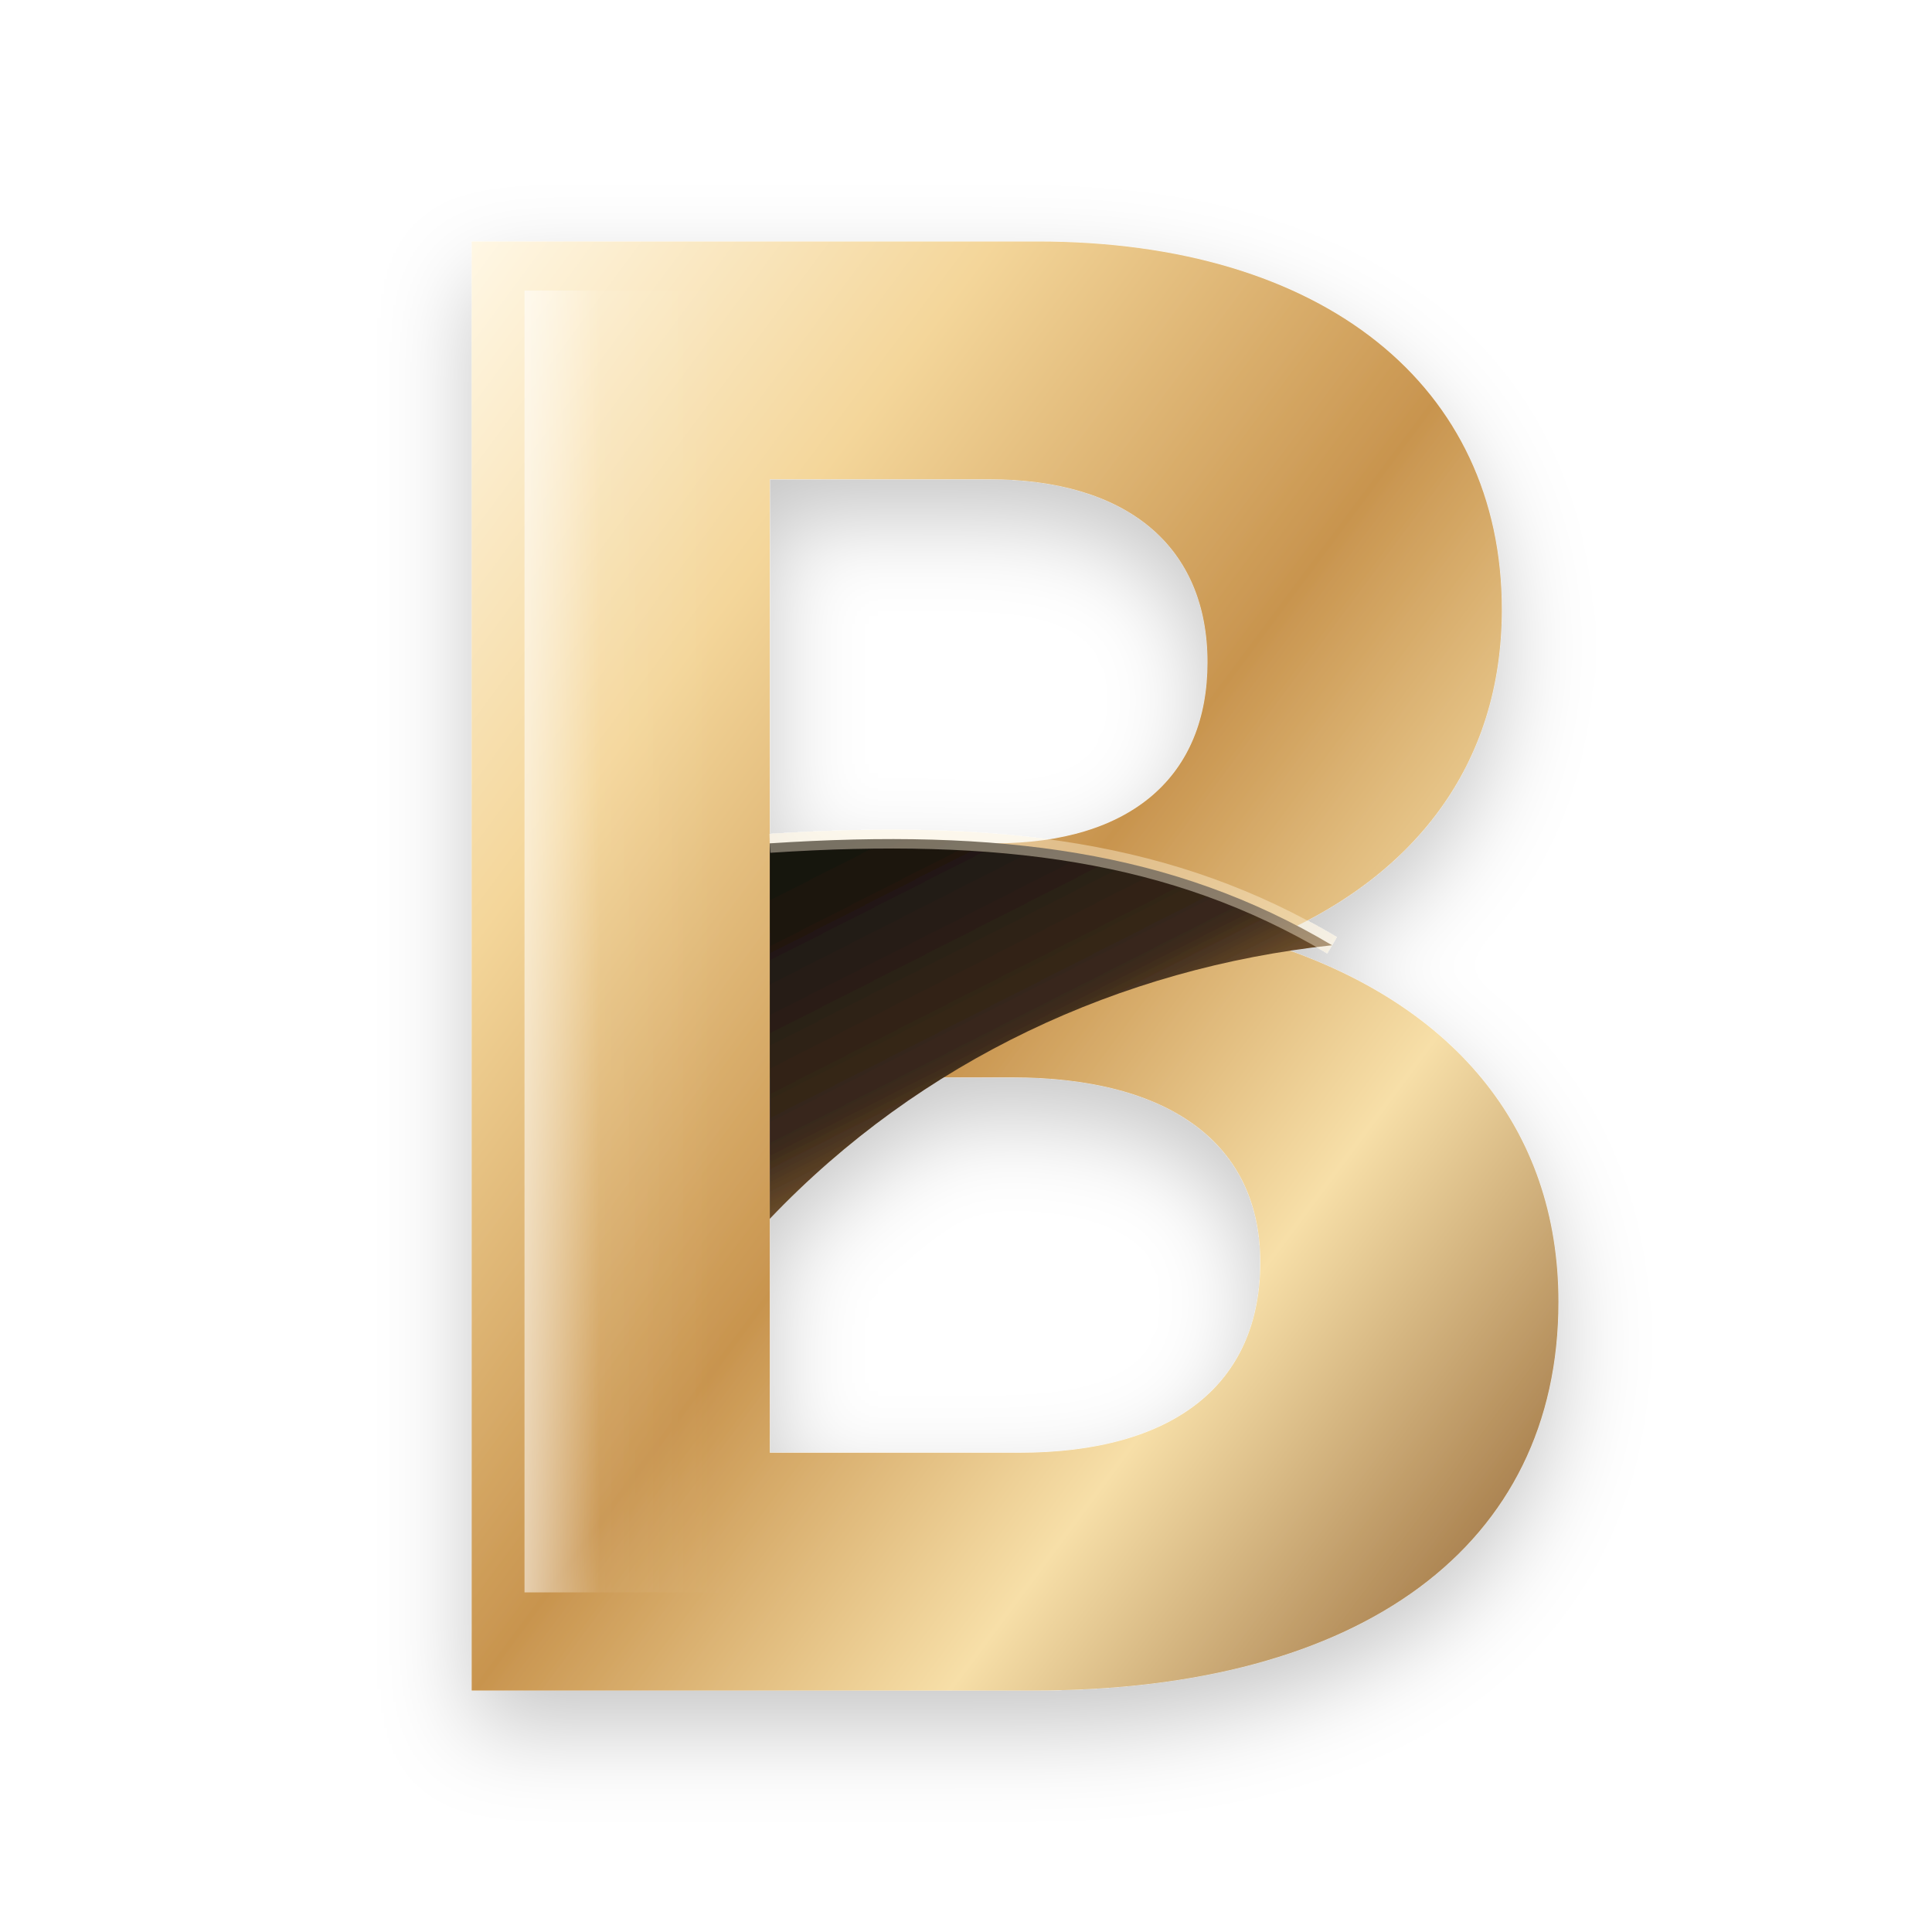
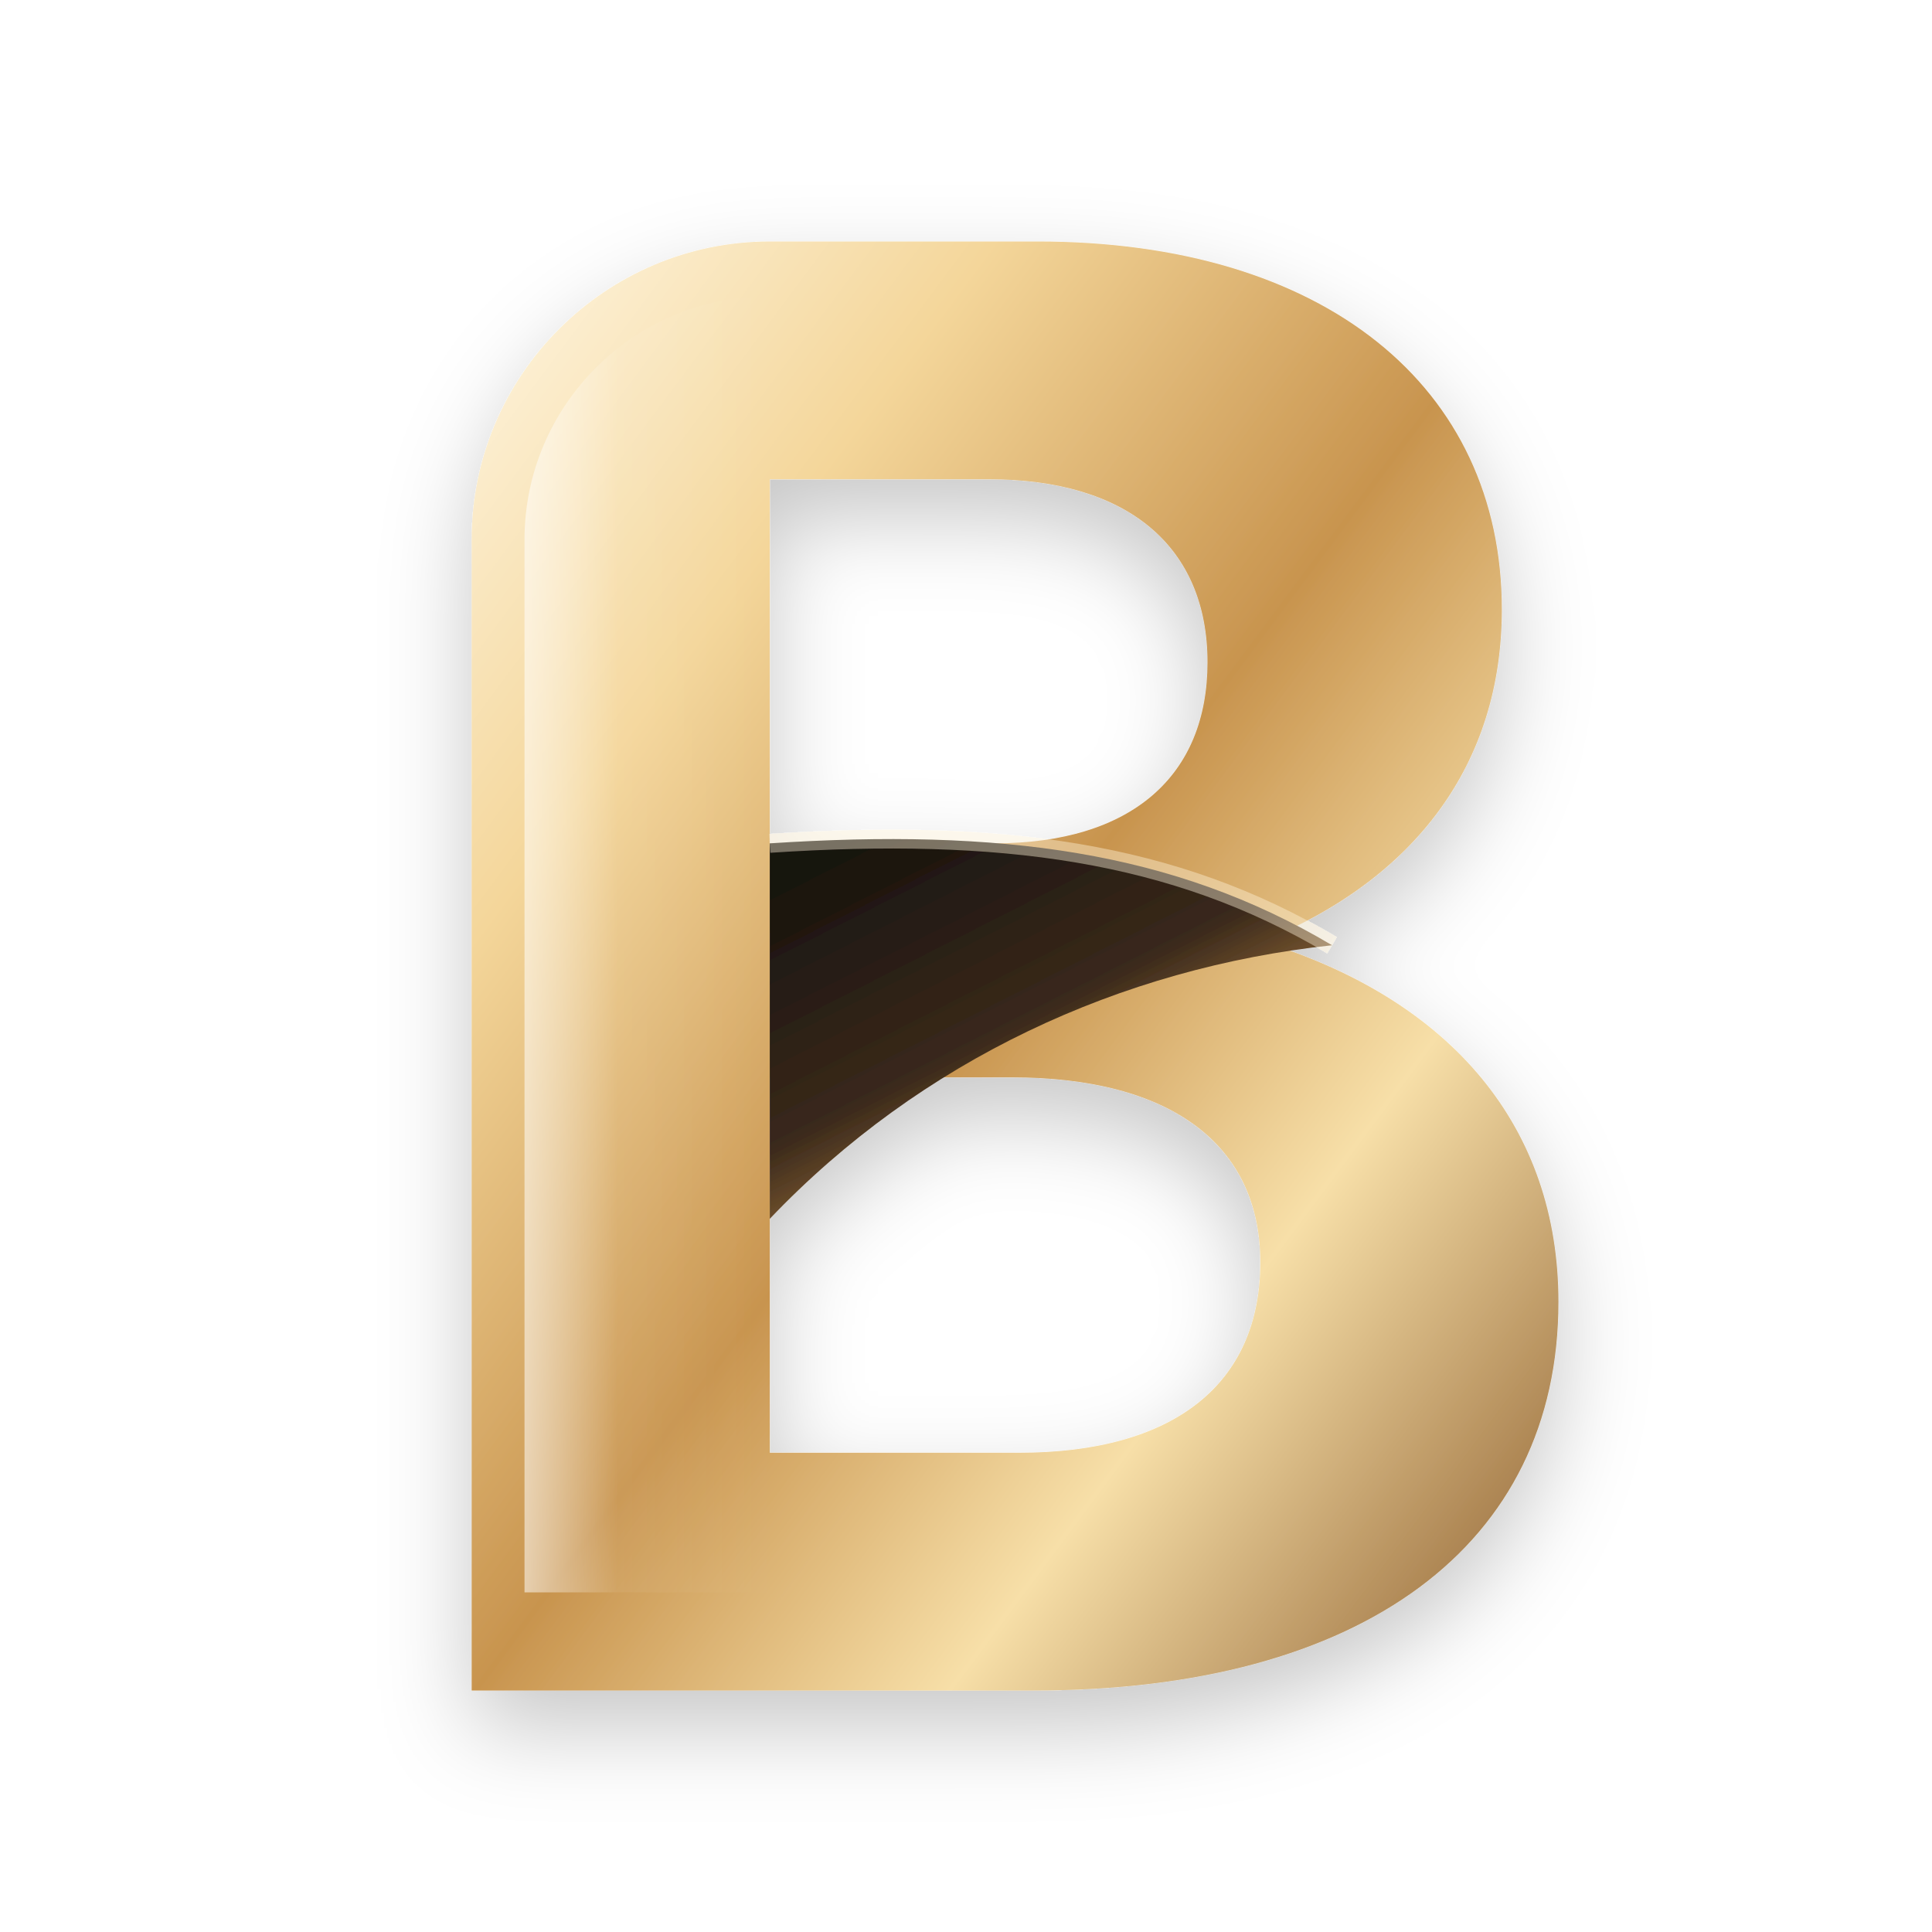
<svg xmlns="http://www.w3.org/2000/svg" viewBox="0 0 1024 1024" role="img" aria-label="Butlerly folded B brand mark">
  <defs>
    <linearGradient id="champagne" x1="0" y1="0" x2="1" y2="1">
      <stop offset="0" stop-color="#FFF7E4" />
      <stop offset="0.24" stop-color="#F4D69A" />
      <stop offset="0.5" stop-color="#C8944E" />
      <stop offset="0.72" stop-color="#F7DFA8" />
      <stop offset="1" stop-color="#8A5B2B" />
    </linearGradient>
    <linearGradient id="fold" x1="0.15" y1="0" x2="0.9" y2="1">
      <stop offset="0" stop-color="#17130E" />
      <stop offset="0.45" stop-color="#3A291B" />
      <stop offset="0.72" stop-color="#A8793F" />
      <stop offset="1" stop-color="#F1D59B" />
    </linearGradient>
    <linearGradient id="light" x1="0" y1="0" x2="1" y2="0">
      <stop offset="0" stop-color="#FFFFFF" stop-opacity="0.72" />
      <stop offset="0.38" stop-color="#FFFFFF" stop-opacity="0.08" />
      <stop offset="1" stop-color="#FFFFFF" stop-opacity="0" />
    </linearGradient>
    <filter id="softShadow" x="-20%" y="-20%" width="140%" height="140%">
      <feDropShadow dx="0" dy="20" stdDeviation="24" flood-color="#000000" flood-opacity="0.22" />
    </filter>
  </defs>
  <g filter="url(#softShadow)">
-     <path fill="url(#champagne)" d="M250 128h300c152 0 246 77 246 195 0 82-46 143-127 176 101 31 157 99 157 191 0 129-104 206-278 206H250V128Zm158 126v193h119c73 0 113-36 113-96 0-61-42-97-116-97H408Zm0 317v199h132c83 0 128-37 128-101 0-62-47-98-132-98H408Z" />
+     <path fill="url(#champagne)" d="M408 128h142c152 0 246 77 246 195 0 82-46 143-127 176 101 31 157 99 157 191 0 129-104 206-278 206H250V286c0-87 71-158 158-158Zm0 126v193h119c73 0 113-36 113-96 0-61-42-97-116-97H408Zm0 317v199h132c83 0 128-37 128-101 0-62-47-98-132-98H408Z" />
    <path fill="url(#fold)" d="M408 447c122-8 214 4 298 54-112 12-218 61-298 145V447Z" />
-     <path fill="url(#light)" d="M278 154h105v690H278z" opacity="0.75" />
+     <path fill="url(#light)" d="M278 286c0-71 58-129 129-129h1v687H278V286Z" opacity="0.75" />
    <path fill="none" stroke="#FFF4D8" stroke-opacity="0.42" stroke-width="10" d="M408 447c122-8 214 4 298 54" />
  </g>
</svg>
